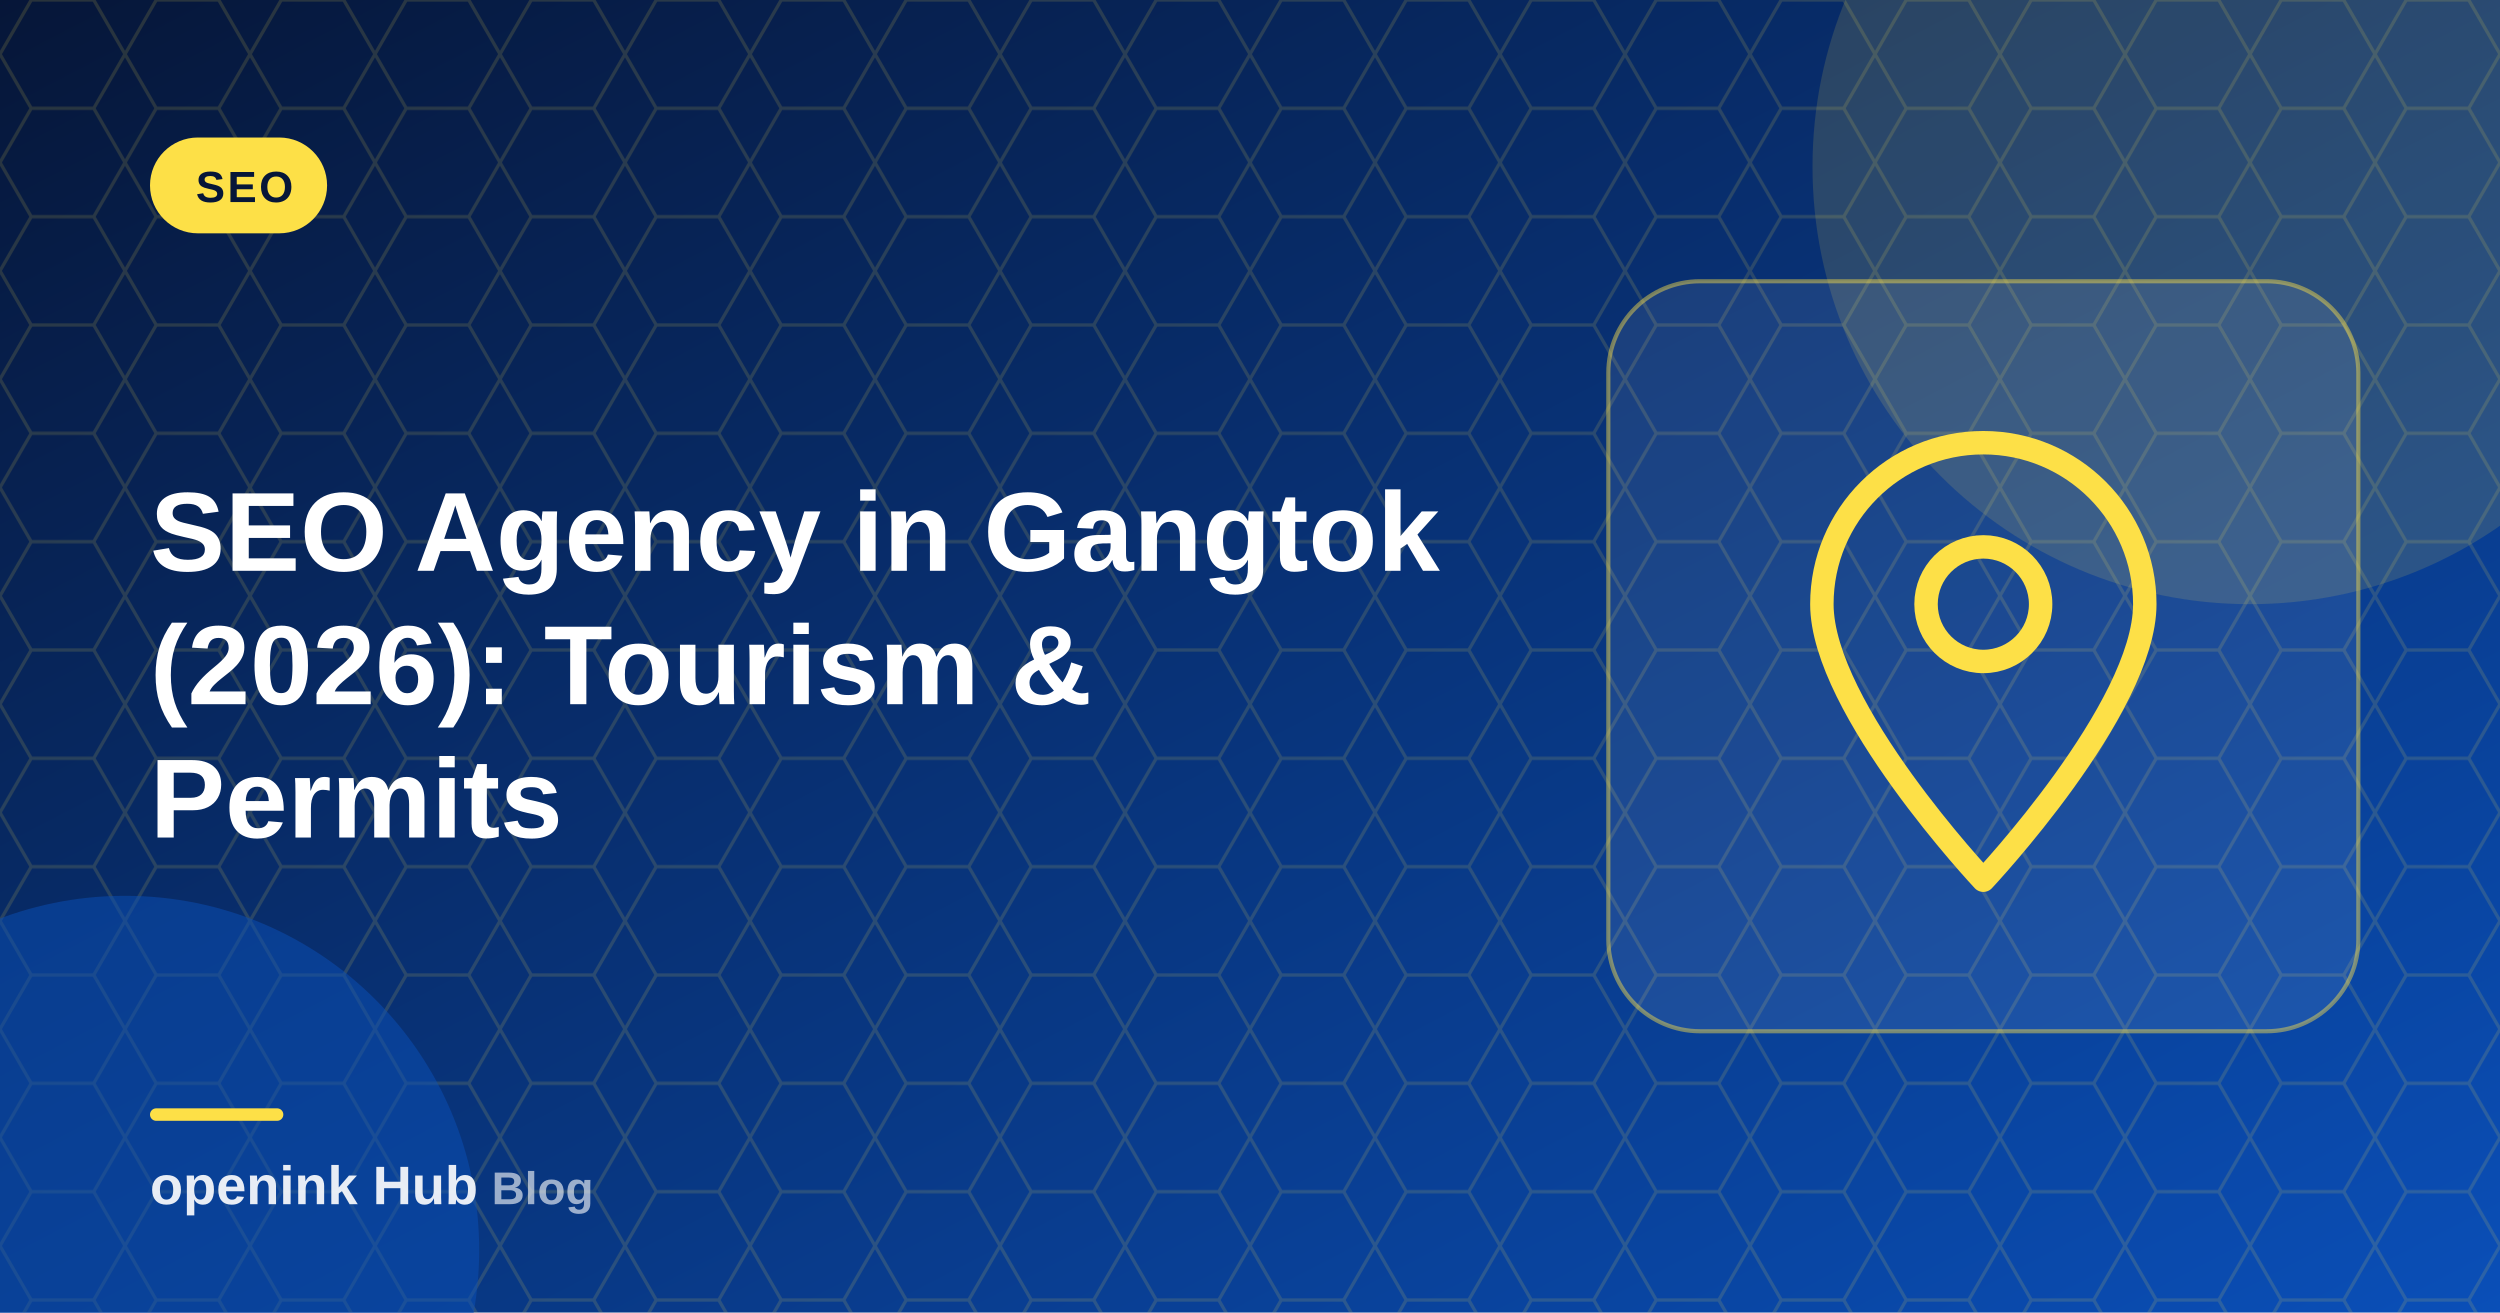
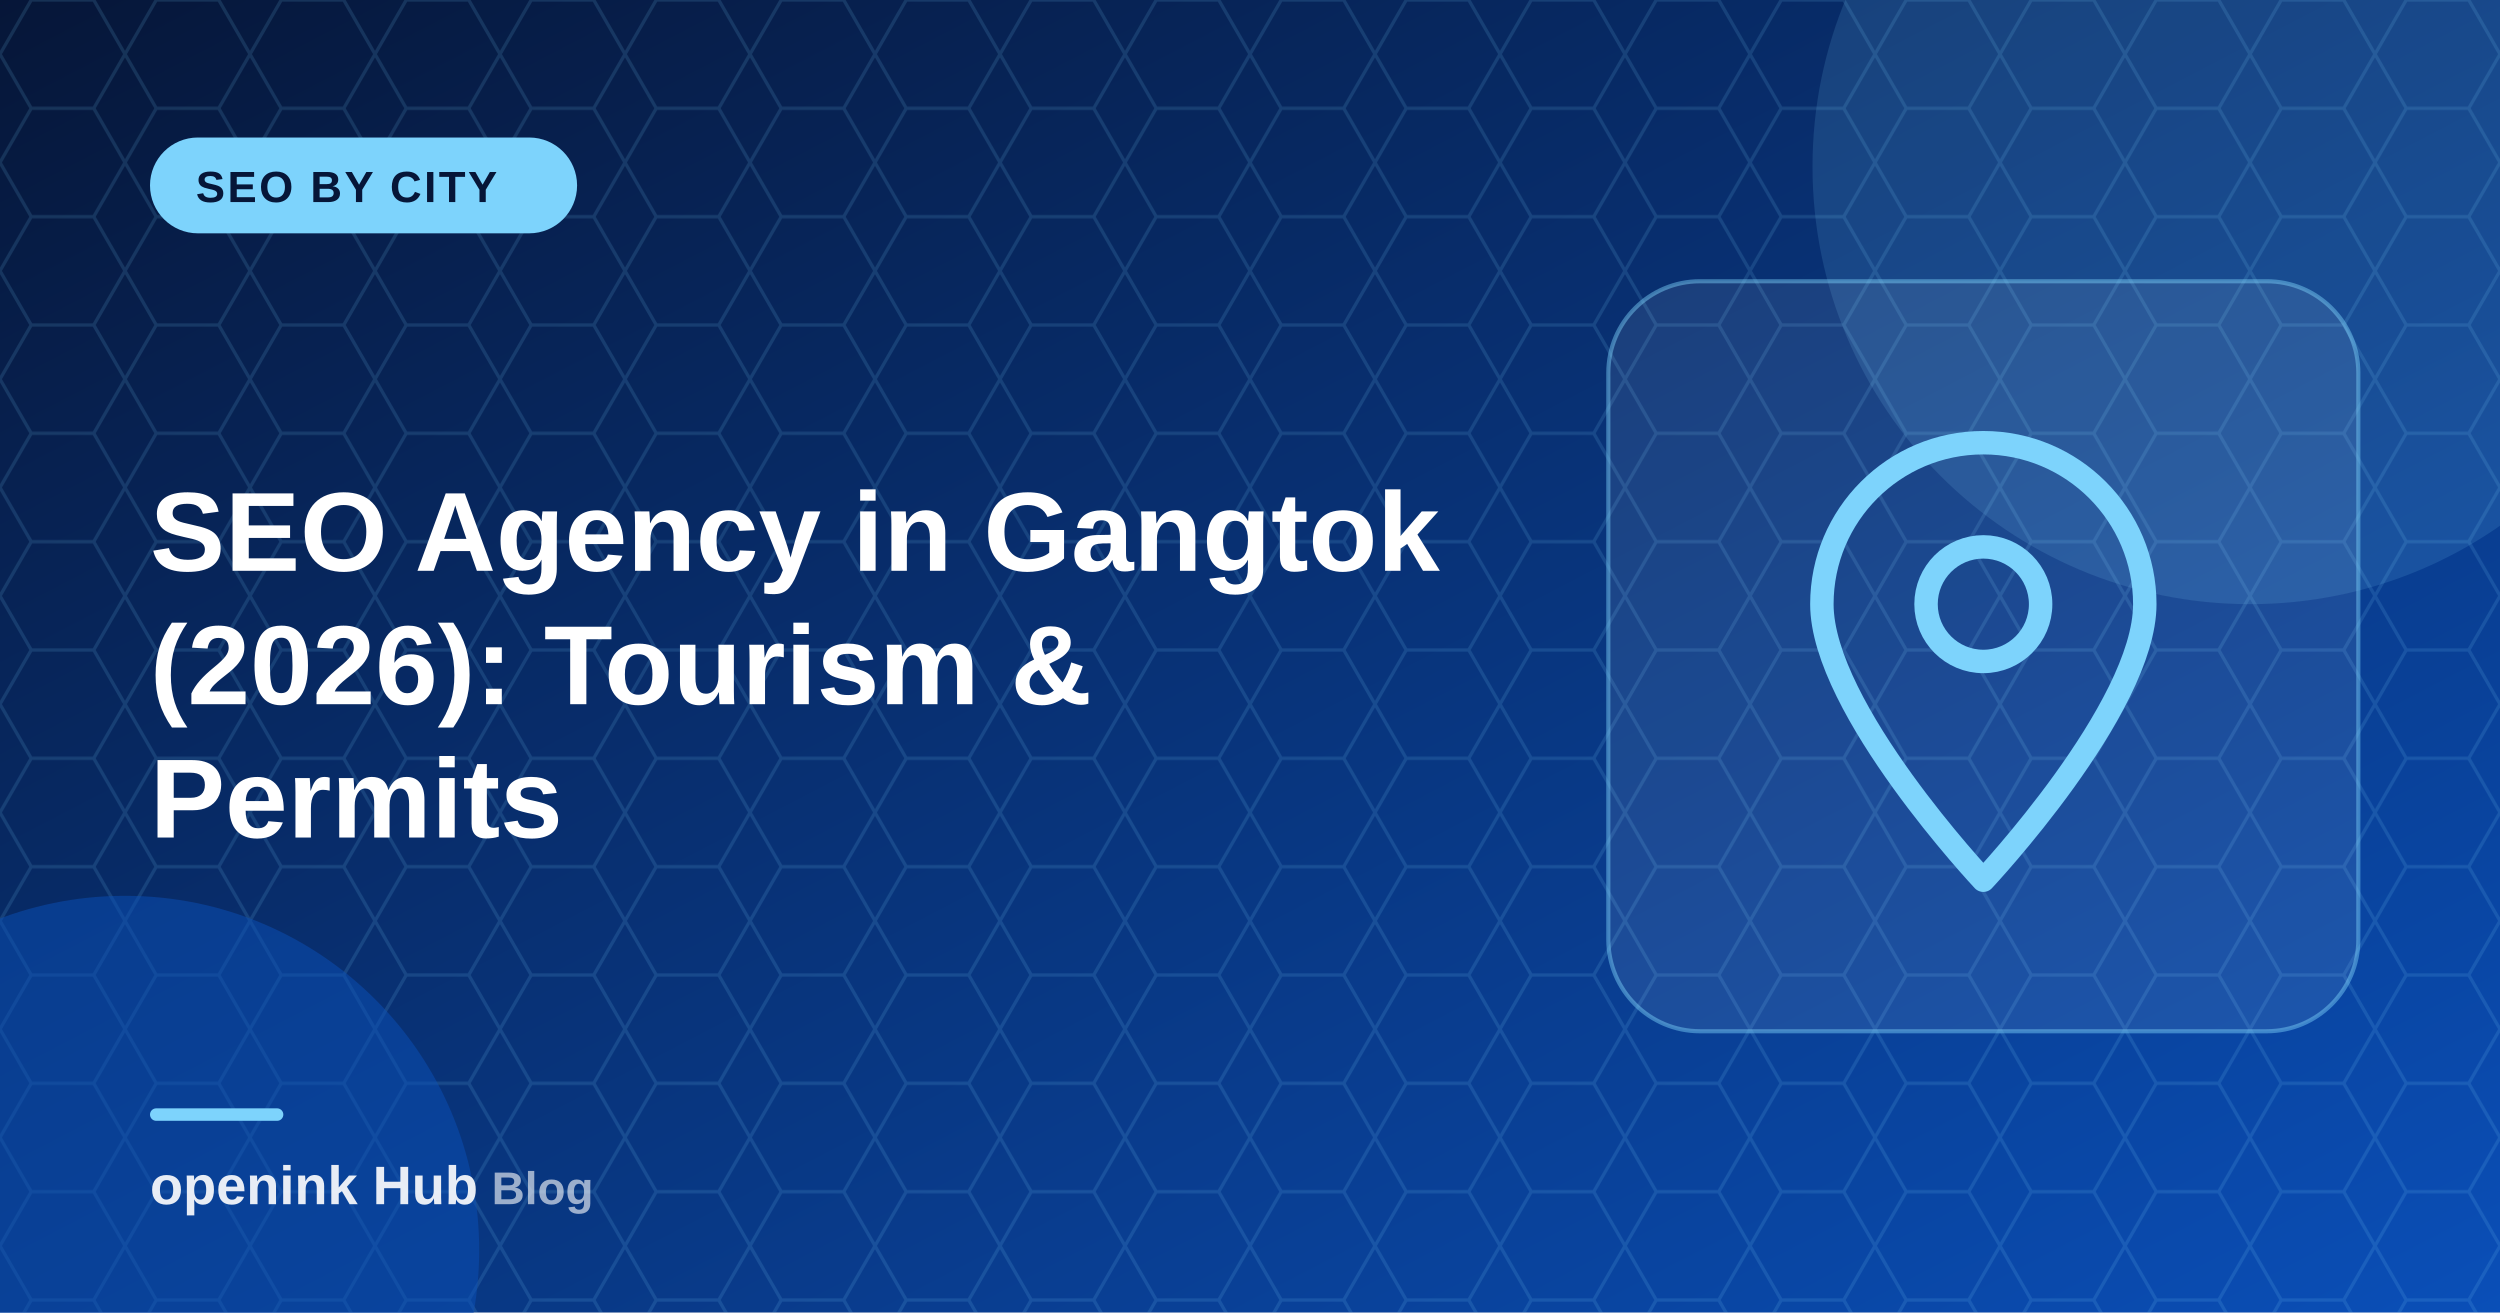
<svg xmlns="http://www.w3.org/2000/svg" width="1200" height="630" viewBox="0 0 1200 630" role="img" aria-label="SEO Agency in Gangtok (2026): Tourism &amp; Permits">
  <defs>
    <linearGradient id="g" x1="0" y1="0" x2="1" y2="1">
      <stop offset="0" stop-color="#061638" />
      <stop offset="1" stop-color="#0a4fb8" />
    </linearGradient>
    <pattern id="p" width="60" height="52" patternUnits="userSpaceOnUse">
-       <path d="M15 0h30l15 26-15 26H15L0 26Z" fill="none" stroke="#fde047" stroke-width="1.6" />
+       <path d="M15 0h30l15 26-15 26H15L0 26Z" fill="none" stroke="#7dd3fc" stroke-width="1.6" />
    </pattern>
-     <style>.ic{fill:none;stroke:#fde047;stroke-width:9;stroke-linecap:round;stroke-linejoin:round}.ic .f{fill:#fde047;stroke:none}</style>
+     <style>.ic{fill:none;stroke:#7dd3fc;stroke-width:9;stroke-linecap:round;stroke-linejoin:round}.ic .f{fill:#7dd3fc;stroke:none}</style>
  </defs>
  <rect width="1200" height="630" fill="url(#g)" />
  <rect width="1200" height="630" fill="url(#p)" opacity=".14" />
-   <circle cx="1080" cy="80" r="210" fill="#fde047" opacity=".14" />
+   <circle cx="1080" cy="80" r="210" fill="#7dd3fc" opacity=".14" />
  <circle cx="60" cy="600" r="170" fill="#0a4fb8" opacity=".5" />
-   <rect x="772" y="135" width="360" height="360" rx="44" fill="#fff" fill-opacity=".08" stroke="#fde047" stroke-opacity=".45" stroke-width="2" />
+   <rect x="772" y="135" width="360" height="360" rx="44" fill="#fff" fill-opacity=".08" stroke="#7dd3fc" stroke-opacity=".45" stroke-width="2" />
  <g class="ic" transform="translate(827 190) scale(1.25)">
    <path d="M100 186S38 120 38 80a62 62 0 0 1 124 0c0 40-62 106-62 106Z" />
    <circle cx="100" cy="80" r="22" />
  </g>
-   <rect x="72" y="66" width="85" height="46" rx="23" fill="#fde047" />
-   <text x="94" y="97" fill="#061638" font-family="Segoe UI,Arial,sans-serif" font-size="21" font-weight="700" letter-spacing="1.2">SEO</text>
+   <rect x="72" y="66" width="205" height="46" rx="23" fill="#7dd3fc" />
+   <text x="94" y="97" fill="#061638" font-family="Segoe UI,Arial,sans-serif" font-size="21" font-weight="700" letter-spacing="1.2">SEO BY CITY</text>
  <text x="72" y="274" fill="#fff" font-family="Segoe UI,Arial,sans-serif" font-size="54" font-weight="800">SEO Agency in Gangtok</text>
  <text x="72" y="338" fill="#fff" font-family="Segoe UI,Arial,sans-serif" font-size="54" font-weight="800">(2026): Tourism &amp;</text>
  <text x="72" y="402" fill="#fff" font-family="Segoe UI,Arial,sans-serif" font-size="54" font-weight="800">Permits</text>
-   <rect x="72" y="532" width="64" height="6" rx="3" fill="#fde047" />
+   <rect x="72" y="532" width="64" height="6" rx="3" fill="#7dd3fc" />
  <text x="72" y="578" fill="#fff" fill-opacity=".9" font-family="Segoe UI,Arial,sans-serif" font-size="26" font-weight="700">openink Hub</text>
  <text x="236" y="578" fill="#fff" fill-opacity=".6" font-family="Segoe UI,Arial,sans-serif" font-size="22" font-weight="600">Blog</text>
</svg>
